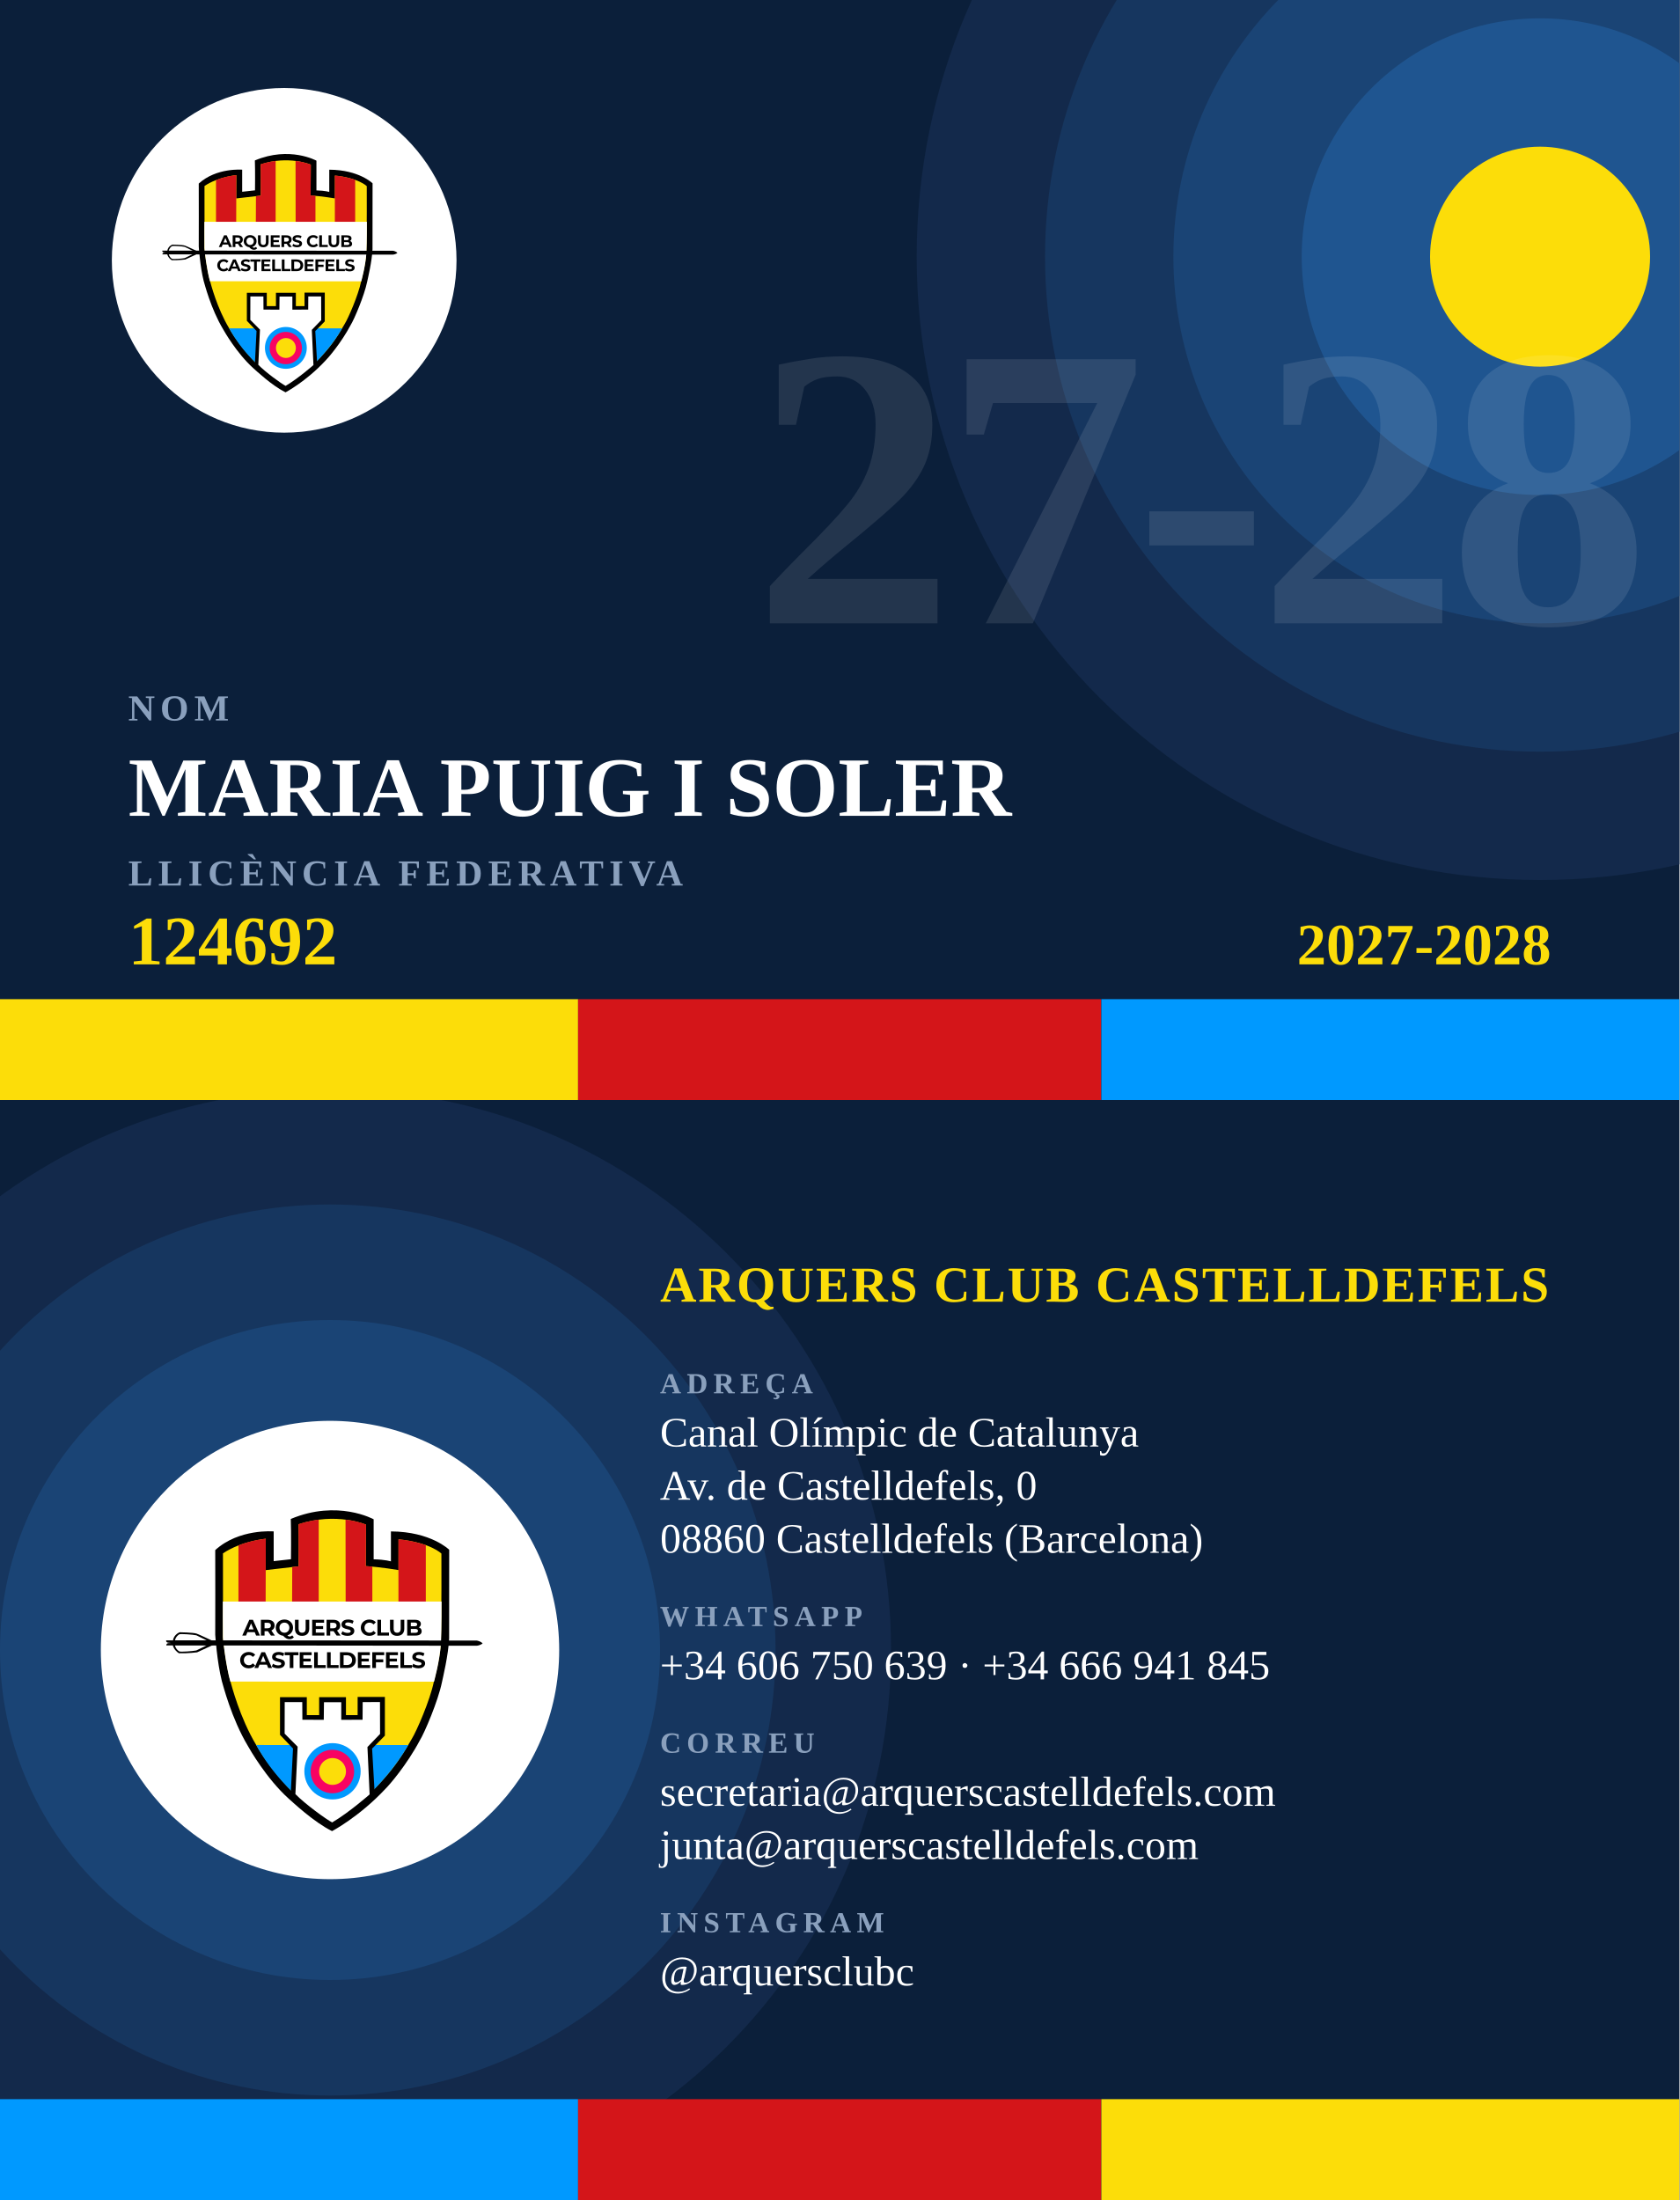
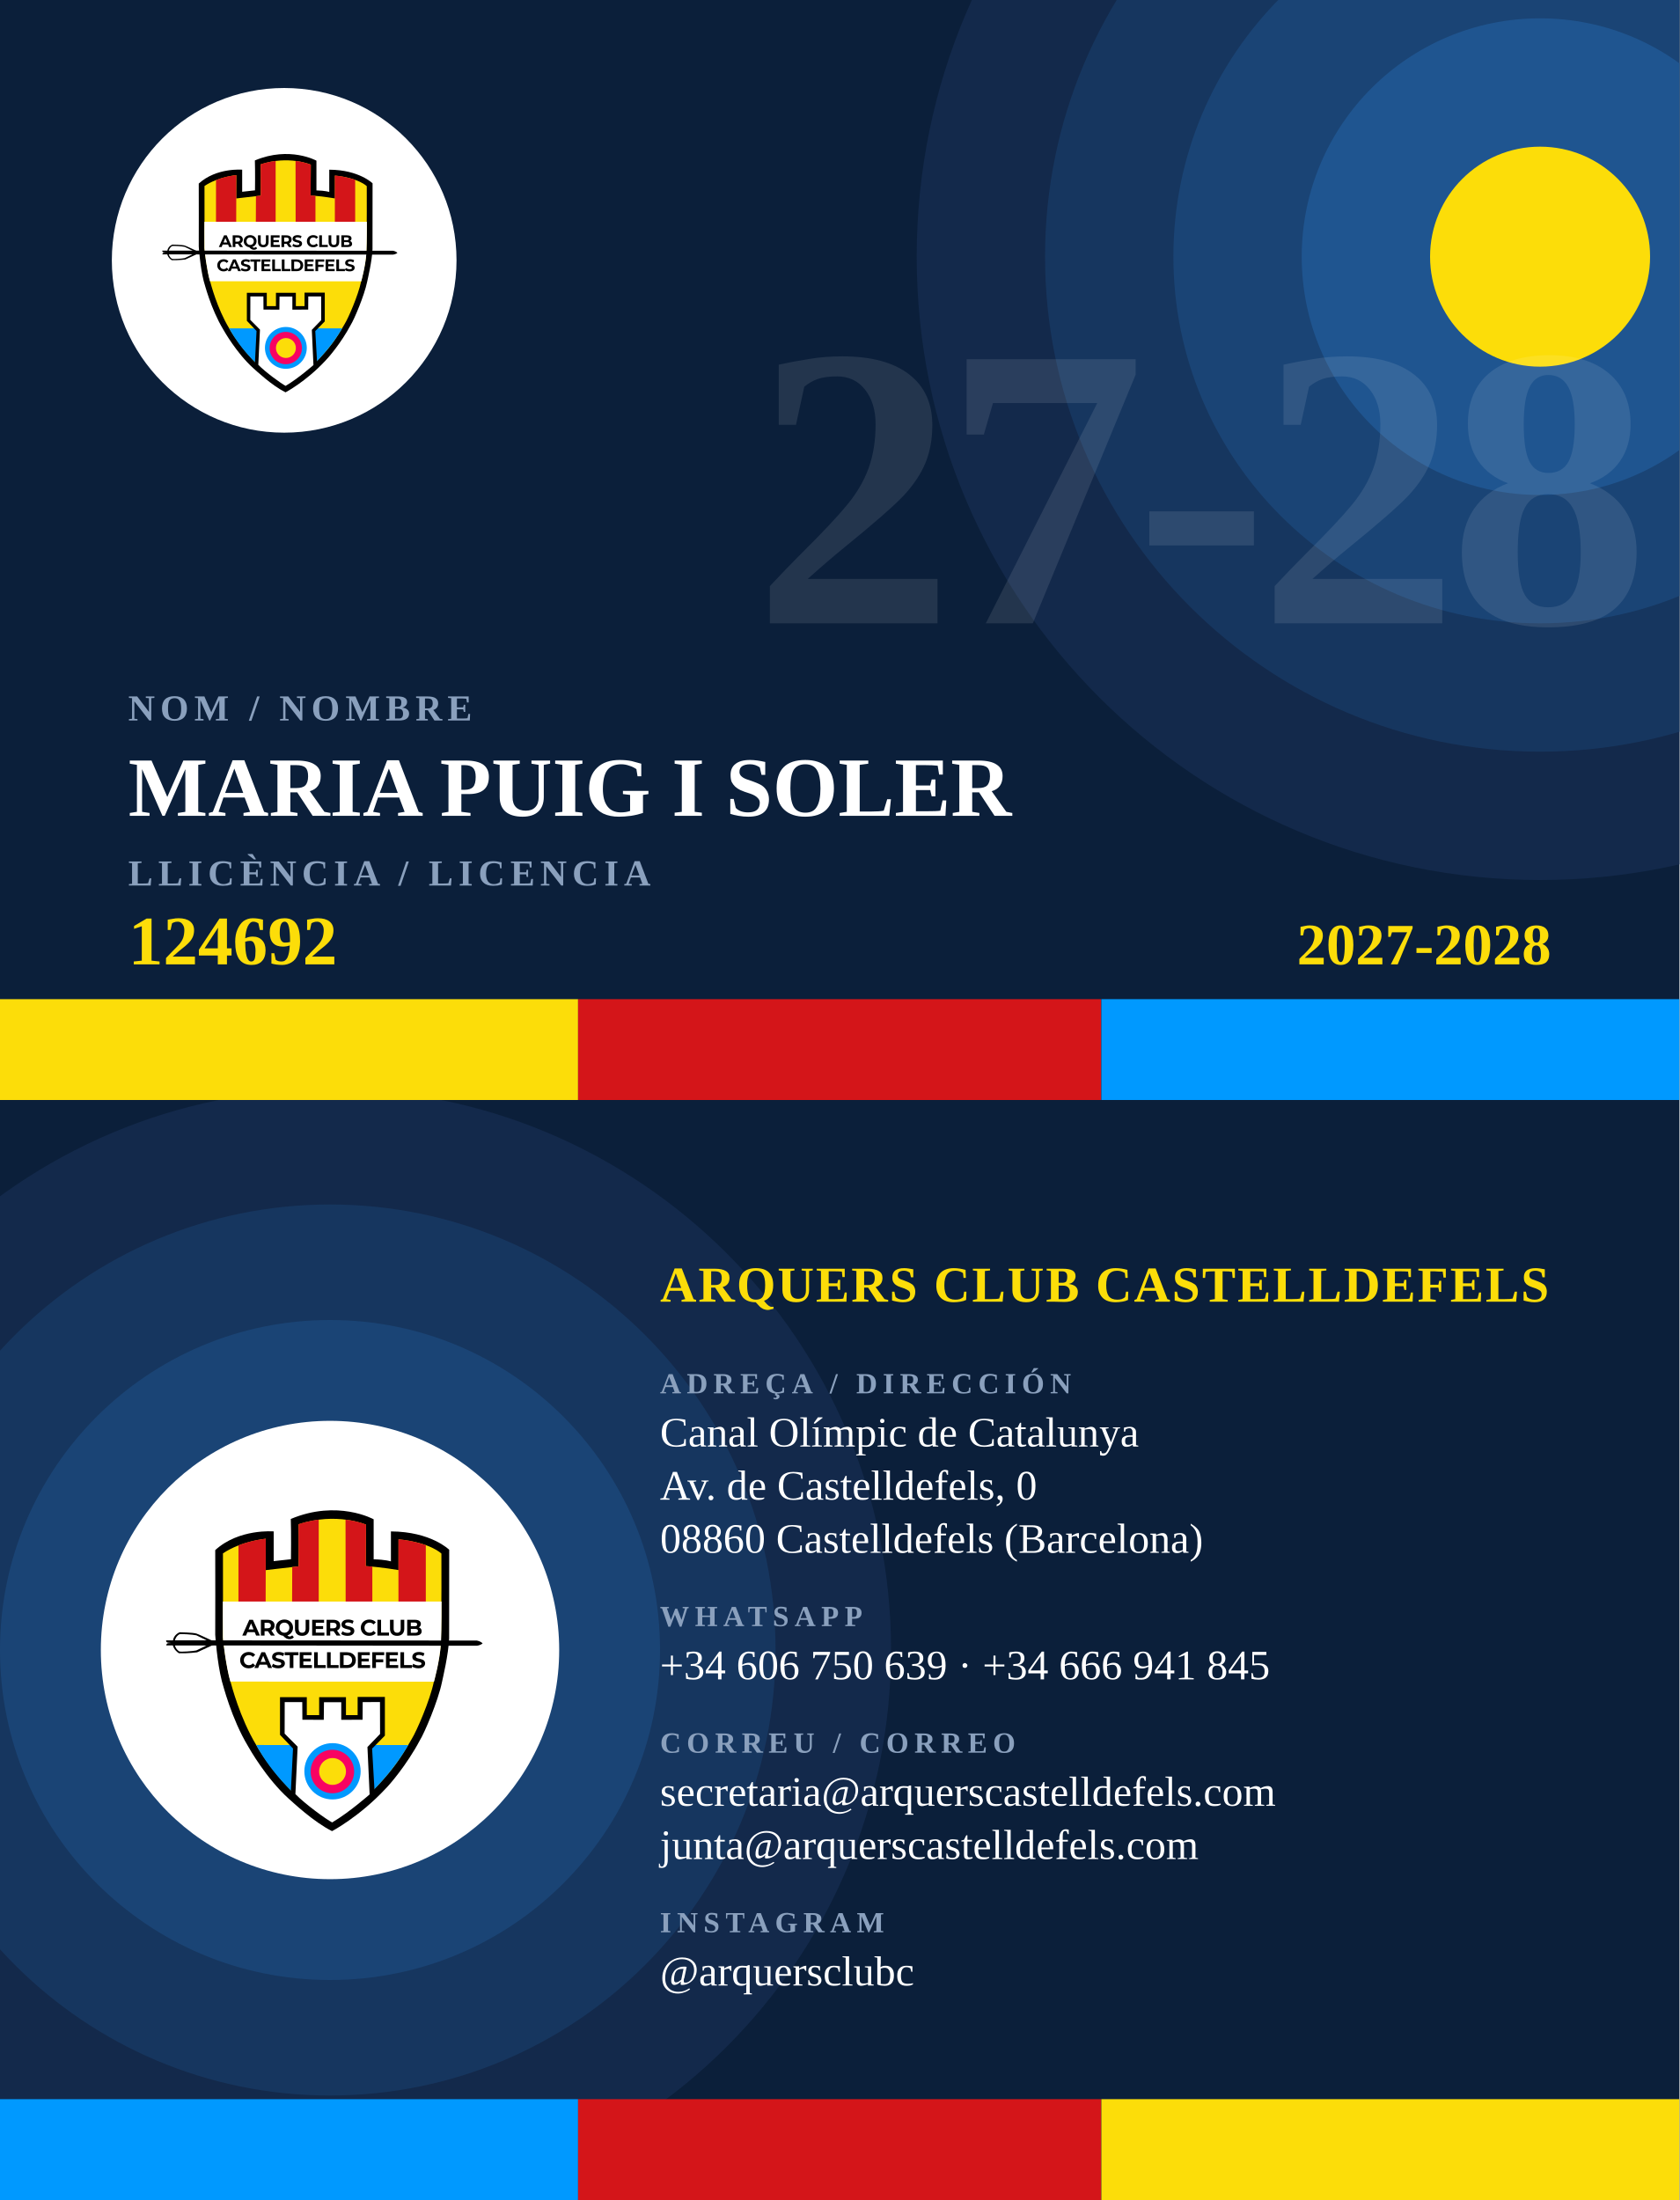
<svg xmlns="http://www.w3.org/2000/svg" width="91.6mm" height="120mm" viewBox="0 0 91.6 120" data-sides="2">
  <defs>
    <clipPath id="clip-bleed">
      <rect width="91.6" height="60" />
    </clipPath>
    <clipPath id="revers-clip-bleed">
      <rect width="91.6" height="60" />
    </clipPath>
  </defs>
  <g id="cara">
    <g id="background" clip-path="url(#clip-bleed)">
      <rect width="91.6" height="60" fill="#0b1f3a" />
      <circle cx="84" cy="14" r="34.00" fill="#13294b" />
      <circle cx="84" cy="14" r="27.00" fill="#16365f" />
      <circle cx="84" cy="14" r="20.00" fill="#1a4475" />
      <circle cx="84" cy="14" r="13.00" fill="#1f5590" />
      <circle cx="84" cy="14" r="6.00" fill="#fcdd09" />
      <text id="temporada-corta" data-field="temporada_corta" data-static="true" data-max-width="75" data-min-size="15.4" x="90" y="34" font-size="22" font-weight="800" letter-spacing="-0.6" fill="#ffffff" opacity="0.1" text-anchor="end">27-28</text>
      <rect x="0.00" y="54.5" width="31.53" height="5.5" fill="#fcdd09" />
      <rect x="31.53" y="54.5" width="28.53" height="5.5" fill="#d41519" />
      <rect x="60.07" y="54.5" width="31.53" height="5.5" fill="#0099ff" />
    </g>
    <circle cx="15.5" cy="14.2" r="9.4" fill="#ffffff" />
    <g id="logo" transform="translate(8.85 8.4) scale(0.071926)">
      <g id="logo-g1" transform="translate(-12.17517,-34.64385)">
        <g id="logo-g12" style="display:inline;opacity:1">
          <path style="display:inline;opacity:1;fill:#000000;stroke-width:0.265" d="m 105.658,215.386 c 0,0 15.411,-8.115 30.075,-23.83 2.152,-2.105 12.02,-13.447 19.364,-27.292 2.689,-4.326 10.243,-22.076 12.441,-32.647 0.468,-2.292 3.695,-15.575 4.069,-24.789 0.047,-1.123 0.047,-49.953 0.047,-49.953 0,0 -10.243,-10.22 -32.834,-10.337 -0.047,10.617 0,16.885 0,16.885 0,0 -3.087,-1.029 -9.729,-1.169 0.047,-2.947 0,-22.544 0,-22.544 0,0 -20.299,-11.272 -46.679,-0.187 0.281,7.671 0.094,22.684 0.094,22.684 0,0 -6.338,0.655 -9.729,1.076 -0.047,-3.04 0,-16.744 0,-16.744 0,0 -19.504,-1.707 -32.928,10.524 0.094,3.181 0,47.661 0,47.661 0,0 0.987,15.43 3.736,26.199 0.608,1.918 5.328,20.936 14.725,36.593 0.795,1.403 10.21,18.124 22.979,29.629 2.152,1.847 13.798,12.956 24.368,18.241 z" id="logo-path17" />
          <path style="display:inline;opacity:1;fill:#fcdd09;fill-opacity:1;stroke-width:0.265" d="m 105.629,210.531 c 0,0 13.242,-7.353 26.128,-21.244 7.296,-7.904 11.693,-13.4 18.826,-25.888 2.689,-4.326 10.22,-21.585 12.418,-32.156 0.468,-2.292 3.578,-13.283 3.952,-22.497 0.468,-15.014 0.304,-49.719 0.304,-49.719 0,0 -6.034,-6.174 -24.134,-8.021 -0.047,10.617 -0.023,17.306 -0.023,17.306 0,0 -9.986,-1.707 -18.452,-2.222 0.047,-2.947 0.164,-23.363 0.164,-23.363 0,0 -16.628,-7.273 -38.049,-0.21 0.281,7.671 0.05,23.691 0.05,23.691 0,0 -15.142,1.715 -18.533,2.136 -0.047,-3.04 0.048,-17.669 0.048,-17.669 0,0 -13.814,1.251 -24.129,8.24 0.094,3.181 -0.031,47.108 -0.031,47.108 0,0 1.533,15.417 4.329,25.367 0.608,1.918 5.094,19.931 14.491,35.587 3.392,5.997 11.161,17.117 20.732,26.708 5.805,5.264 11.747,10.326 21.909,16.846 z" id="logo-path18" />
          <path style="display:inline;opacity:1;fill:#0099ff;fill-opacity:1;stroke-width:0.265" d="m 62.93,166.868 85.634,0.018 c 0,0 -14.324,26.862 -42.844,43.605 C 77.947,193.868 65.56,171.761 62.93,166.868 Z" id="logo-path1" />
          <g id="logo-g11" style="display:inline">
            <path style="opacity:1;fill:#d41519;fill-opacity:1;stroke-width:0.265;stroke-dasharray:none" d="m 52.923,86.351 h 15.324 l 0.088,-35.697 c 0,0 -7.691,0.633 -15.4,3.771 -0.032,0.869 -0.012,31.926 -0.012,31.926 z" id="logo-path8" />
            <path style="opacity:1;fill:#d41519;fill-opacity:1;stroke-width:0.265;stroke-dasharray:none" d="M 83.144,86.185 H 98.152 V 39.89 c 0,0 -5.76,0.653 -11.371,2.578 l 0.047,23.733 -3.601,0.406 z" id="logo-path9" />
            <path style="opacity:1;fill:#d41519;fill-opacity:1;stroke-width:0.265;stroke-dasharray:none" d="m 113.316,86.283 h 15.036 l -0.006,-19.931 -3.668,-0.279 0.134,-23.361 c 0,0 -4.989,-2.133 -11.563,-2.788 -0.045,1.318 0.067,46.359 0.067,46.359 z" id="logo-path10" />
            <path style="opacity:1;fill:#d41519;fill-opacity:1;stroke-width:0.265;stroke-dasharray:none" d="m 143.187,86.216 h 15.282 V 54.263 c 0,0 -7.4,-2.691 -15.421,-3.272 0,1.497 0.013,35.352 0.013,35.352 z" id="logo-path11" />
          </g>
          <path style="display:inline;opacity:1;fill:#ffffff;fill-opacity:1;stroke-width:0.265;stroke-dasharray:none" d="m 48.348,131.13 114.737,0.066 c 0,0 3.202,-11.037 3.933,-21.725 0.407,-8.152 0.331,-23.416 0.331,-23.416 H 44.119 c 0,0 -0.083,15.313 0.033,20.009 -0.033,1.737 1.914,17.231 4.196,25.065 z" id="logo-path12" />
          <g id="logo-g6" style="display:inline">
            <path style="display:inline;fill:#000000;fill-opacity:1;stroke-width:0.265" d="m 82.522,196.608 22.755,15.779 12.889,-7.185 11.579,-9.805 -1.529,-26.486 7.204,-7.33 v -21.801 h -15.356 v 10.237 h -6.572 V 139.906 H 98.389 v 10.111 H 91.438 V 139.906 H 76.335 v 21.232 l 7.33,7.709 -1.231,24.347 z" id="logo-path5" />
            <path style="display:inline;opacity:1;fill:#ffffff;stroke-width:0.265;stroke-dasharray:none" d="m 85.011,194.518 1.256,-26.704 -7.323,-7.363 0.045,-17.764 h 9.888 l 0.067,9.947 12.05,0.045 0.112,-9.929 h 9.731 v 9.929 l 12.01,-0.045 0.067,-9.947 9.743,-0.022 0.045,17.969 -7.107,7.371 1.23,26.689 c 0,0 -11.446,10.104 -21.106,15.798 -3.286,-1.706 -15.219,-10.319 -20.708,-15.973 z" id="logo-path6" />
            <g id="logo-g4" style="display:inline">
              <circle style="display:inline;fill:#0099ff;fill-opacity:1;stroke-width:0.307" id="logo-path2" cx="105.909" cy="181.676" r="15.861" />
              <circle style="display:inline;fill:#f80362;fill-opacity:1;stroke-width:0.272" id="logo-path3" cx="105.846" cy="181.802" r="12.259" />
              <circle style="display:inline;fill:#fcdd09;fill-opacity:1;stroke-width:0.241" id="logo-path4" cx="105.941" cy="181.77" r="7.551" />
            </g>
          </g>
          <g id="logo-g15" style="display:inline">
            <path style="display:inline;fill:#000000;fill-opacity:1;stroke-width:0.265;stroke-dasharray:none" d="m 39.325,108.674 c 0,0 -8.217,-3.974 -10.036,-4.584 -1.819,-0.61 -9.454,-0.74 -9.454,-0.74 0,0 -3.272,1.148 -3.807,4.64 0,1.076 -0.019,2.86 -0.019,2.86 0,0 0.449,2.364 3.349,4.328 5.308,0.15 10.284,-0.527 10.284,-0.527 l 9.695,-4.47 z" id="logo-path13" />
            <path style="fill:#ffffff;fill-opacity:1;stroke-width:0.265;stroke-dasharray:none" d="M 35.366,108.073 H 17.108 c 0,0 0.321,-2.236 2.52,-3.575 0.959,-0.339 7.539,0.136 9.575,0.562 0.364,0.141 6.162,3.013 6.162,3.013 z" id="logo-path14" />
            <path style="fill:#ffffff;fill-opacity:1;stroke-width:0.265;stroke-dasharray:none" d="M 35.366,110.582 H 17.108 c 0,0 0.321,2.236 2.52,3.575 0.959,0.339 7.539,-0.136 9.575,-0.562 0.364,-0.141 6.162,-3.013 6.162,-3.013 z" id="logo-path15" />
          </g>
          <path style="display:inline;fill:#000000;fill-opacity:1;stroke-width:0.265;stroke-dasharray:none" d="m 12.189,107.909 c 0,0 -0.237,1.206 1.222,1.315 0.196,0.017 1.62,0.181 1.62,0.181 l -1.618,0.08 c 0,0 -1.114,0.073 -1.119,1.276 0.785,0.008 174.89,0.182 174.89,0.182 0,0 2.203,-0.207 3.305,-1.385 -1.18,-0.996 -2.255,-1.327 -3.313,-1.534 -0.405,-0.008 -174.987,-0.116 -174.987,-0.116 z" id="logo-path16" />
          <path style="font-weight:bold;font-size:48px;line-height:1.44;font-family:Montserrat;-inkscape-font-specification:'Montserrat Bold';text-align:center;letter-spacing:-1.5px;word-spacing:0px;text-anchor:middle;white-space:pre;stroke-width:1.002" d="m 203.341,331.676 14.976,-33.6 h 7.68 l 15.024,33.6 h -8.16 l -12.288,-29.664 h 3.072 l -12.336,29.664 z m 7.488,-7.2 2.064,-5.904 h 17.28 l 2.112,5.904 z m 32.196,7.2 v -33.6 h 14.352 q 7.008,0 10.896,3.264 3.888,3.216 3.888,8.928 0,3.744 -1.776,6.48 -1.776,2.688 -5.04,4.128 -3.264,1.44 -7.776,1.44 h -10.224 l 3.456,-3.408 v 12.768 z m 21.36,0 -8.4,-12.192 h 8.304 l 8.496,12.192 z m -13.584,-11.904 -3.456,-3.648 h 9.792 q 3.6,0 5.376,-1.536 1.776,-1.584 1.776,-4.32 0,-2.784 -1.776,-4.32 -1.776,-1.536 -5.376,-1.536 h -9.792 l 3.456,-3.696 z m 42.276,12.48 q -3.936,0 -7.344,-1.296 -3.36,-1.296 -5.856,-3.648 -2.448,-2.352 -3.84,-5.52 -1.344,-3.168 -1.344,-6.912 0,-3.744 1.344,-6.912 1.392,-3.168 3.888,-5.52 2.496,-2.352 5.856,-3.648 3.36,-1.296 7.296,-1.296 3.984,0 7.296,1.296 3.36,1.296 5.808,3.648 2.496,2.304 3.888,5.472 1.392,3.168 1.392,6.96 0,3.744 -1.392,6.96 -1.392,3.168 -3.888,5.52 -2.448,2.304 -5.808,3.6 -3.312,1.296 -7.296,1.296 z m 10.992,7.152 q -1.968,0 -3.744,-0.432 -1.728,-0.432 -3.456,-1.392 -1.68,-0.96 -3.552,-2.592 -1.824,-1.632 -3.984,-4.032 l 8.16,-2.064 q 1.296,1.776 2.4,2.832 1.104,1.056 2.112,1.488 1.056,0.432 2.208,0.432 3.072,0 5.472,-2.496 l 3.456,4.128 q -3.408,4.128 -9.072,4.128 z m -10.992,-13.776 q 2.256,0 4.128,-0.768 1.92,-0.768 3.36,-2.208 1.44,-1.44 2.208,-3.408 0.816,-2.016 0.816,-4.368 0,-2.4 -0.816,-4.368 -0.768,-1.968 -2.208,-3.408 -1.44,-1.44 -3.36,-2.208 -1.872,-0.768 -4.128,-0.768 -2.256,0 -4.176,0.768 -1.92,0.768 -3.36,2.208 -1.392,1.44 -2.208,3.408 -0.768,1.968 -0.768,4.368 0,2.352 0.768,4.368 0.816,1.968 2.208,3.408 1.44,1.44 3.36,2.208 1.92,0.768 4.176,0.768 z m 37.668,6.624 q -7.152,0 -11.184,-3.984 -4.032,-3.984 -4.032,-11.376 v -18.816 h 7.776 v 18.528 q 0,4.8 1.968,6.912 1.968,2.112 5.52,2.112 3.552,0 5.52,-2.112 1.968,-2.112 1.968,-6.912 v -18.528 h 7.68 v 18.816 q 0,7.392 -4.032,11.376 -4.032,3.984 -11.184,3.984 z m 21.396,-0.576 v -33.6 h 25.392 v 6.24 h -17.664 v 21.12 h 18.288 v 6.24 z m 7.152,-14.016 v -6.048 h 16.176 v 6.048 z m 23.556,14.016 v -33.6 h 14.352 q 7.008,0 10.896,3.264 3.888,3.216 3.888,8.928 0,3.744 -1.776,6.48 -1.776,2.688 -5.04,4.128 -3.264,1.44 -7.776,1.44 h -10.224 l 3.456,-3.408 v 12.768 z m 21.36,0 -8.4,-12.192 h 8.304 l 8.496,12.192 z m -13.584,-11.904 -3.456,-3.648 h 9.792 q 3.6,0 5.376,-1.536 1.776,-1.584 1.776,-4.32 0,-2.784 -1.776,-4.32 -1.776,-1.536 -5.376,-1.536 h -9.792 l 3.456,-3.696 z m 37.044,12.48 q -4.032,0 -7.728,-1.056 -3.696,-1.104 -5.952,-2.832 l 2.64,-5.856 q 2.16,1.536 5.088,2.544 2.976,0.96 6,0.96 2.304,0 3.696,-0.432 1.44,-0.48 2.112,-1.296 0.672,-0.816 0.672,-1.872 0,-1.344 -1.056,-2.112 -1.056,-0.816 -2.784,-1.296 -1.728,-0.528 -3.84,-0.96 -2.064,-0.48 -4.176,-1.152 -2.064,-0.672 -3.792,-1.728 -1.728,-1.056 -2.832,-2.784 -1.056,-1.728 -1.056,-4.416 0,-2.88 1.536,-5.232 1.584,-2.4 4.704,-3.792 3.168,-1.44 7.92,-1.44 3.168,0 6.24,0.768 3.072,0.72 5.424,2.208 l -2.4,5.904 q -2.352,-1.344 -4.704,-1.968 -2.352,-0.672 -4.608,-0.672 -2.256,0 -3.696,0.528 -1.44,0.528 -2.064,1.392 -0.624,0.816 -0.624,1.92 0,1.296 1.056,2.112 1.056,0.768 2.784,1.248 1.728,0.48 3.792,0.96 2.112,0.48 4.176,1.104 2.112,0.624 3.84,1.68 1.728,1.056 2.784,2.784 1.104,1.728 1.104,4.368 0,2.832 -1.584,5.184 -1.584,2.352 -4.752,3.792 -3.12,1.44 -7.92,1.44 z m 46.248,0 q -3.888,0 -7.248,-1.248 -3.312,-1.296 -5.76,-3.648 -2.448,-2.352 -3.84,-5.52 -1.344,-3.168 -1.344,-6.96 0,-3.792 1.344,-6.96 1.392,-3.168 3.84,-5.52 2.496,-2.352 5.808,-3.6 3.312,-1.296 7.248,-1.296 4.368,0 7.872,1.536 3.552,1.488 5.952,4.416 l -4.992,4.608 q -1.728,-1.968 -3.84,-2.928 -2.112,-1.008 -4.608,-1.008 -2.352,0 -4.32,0.768 -1.968,0.768 -3.408,2.208 -1.44,1.44 -2.256,3.408 -0.768,1.968 -0.768,4.368 0,2.4 0.768,4.368 0.816,1.968 2.256,3.408 1.44,1.44 3.408,2.208 1.968,0.768 4.32,0.768 2.496,0 4.608,-0.96 2.112,-1.008 3.84,-3.024 l 4.992,4.608 q -2.4,2.928 -5.952,4.464 -3.504,1.536 -7.92,1.536 z m 17.172,-0.576 v -33.6 h 7.776 v 27.264 h 16.848 v 6.336 z m 42.006,0.576 q -7.152,0 -11.184,-3.984 -4.032,-3.984 -4.032,-11.376 v -18.816 h 7.776 v 18.528 q 0,4.8 1.968,6.912 1.968,2.112 5.52,2.112 3.552,0 5.52,-2.112 1.968,-2.112 1.968,-6.912 v -18.528 h 7.68 v 18.816 q 0,7.392 -4.032,11.376 -4.032,3.984 -11.184,3.984 z m 21.396,-0.576 v -33.6 h 16.416 q 6.336,0 9.504,2.4 3.216,2.4 3.216,6.336 0,2.64 -1.296,4.608 -1.296,1.92 -3.552,2.976 -2.256,1.056 -5.184,1.056 l 0.912,-1.968 q 3.168,0 5.616,1.056 2.448,1.008 3.792,3.024 1.392,2.016 1.392,4.944 0,4.32 -3.408,6.768 -3.408,2.4 -10.032,2.4 z m 7.728,-5.856 h 9.072 q 3.024,0 4.56,-0.96 1.584,-1.008 1.584,-3.168 0,-2.112 -1.584,-3.12 -1.536,-1.056 -4.56,-1.056 h -9.648 v -5.664 h 8.304 q 2.832,0 4.32,-0.96 1.536,-1.008 1.536,-3.024 0,-1.968 -1.536,-2.928 -1.488,-1.008 -4.32,-1.008 h -7.728 z m -345.178,75.552 q -3.888,0 -7.248,-1.248 -3.312,-1.296 -5.76,-3.648 -2.448,-2.352 -3.84,-5.52 -1.344,-3.168 -1.344,-6.96 0,-3.792 1.344,-6.96 1.392,-3.168 3.84,-5.52 2.496,-2.352 5.808,-3.6 3.312,-1.296 7.248,-1.296 4.368,0 7.872,1.536 3.552,1.488 5.952,4.416 l -4.992,4.608 q -1.728,-1.968 -3.84,-2.928 -2.112,-1.008 -4.608,-1.008 -2.352,0 -4.32,0.768 -1.968,0.768 -3.408,2.208 -1.44,1.44 -2.256,3.408 -0.768,1.968 -0.768,4.368 0,2.4 0.768,4.368 0.816,1.968 2.256,3.408 1.44,1.44 3.408,2.208 1.968,0.768 4.32,0.768 2.496,0 4.608,-0.96 2.112,-1.008 3.84,-3.024 l 4.992,4.608 q -2.4,2.928 -5.952,4.464 -3.504,1.536 -7.92,1.536 z m 12.102,-0.576 14.976,-33.6 h 7.68 l 15.024,33.6 h -8.16 l -12.288,-29.664 h 3.072 l -12.336,29.664 z m 7.488,-7.2 2.064,-5.904 h 17.28 l 2.112,5.904 z m 43.236,7.776 q -4.032,0 -7.728,-1.056 -3.696,-1.104 -5.952,-2.832 l 2.64,-5.856 q 2.16,1.536 5.088,2.544 2.976,0.96 6,0.96 2.304,0 3.696,-0.432 1.44,-0.48 2.112,-1.296 0.672,-0.816 0.672,-1.872 0,-1.344 -1.056,-2.112 -1.056,-0.816 -2.784,-1.296 -1.728,-0.528 -3.84,-0.96 -2.064,-0.48 -4.176,-1.152 -2.064,-0.672 -3.792,-1.728 -1.728,-1.056 -2.832,-2.784 -1.056,-1.728 -1.056,-4.416 0,-2.88 1.536,-5.232 1.584,-2.4 4.704,-3.792 3.168,-1.44 7.92,-1.44 3.168,0 6.24,0.768 3.072,0.72 5.424,2.208 l -2.4,5.904 q -2.352,-1.344 -4.704,-1.968 -2.352,-0.672 -4.608,-0.672 -2.256,0 -3.696,0.528 -1.44,0.528 -2.064,1.392 -0.624,0.816 -0.624,1.92 0,1.296 1.056,2.112 1.056,0.768 2.784,1.248 1.728,0.48 3.792,0.96 2.112,0.48 4.176,1.104 2.112,0.624 3.84,1.68 1.728,1.056 2.784,2.784 1.104,1.728 1.104,4.368 0,2.832 -1.584,5.184 -1.584,2.352 -4.752,3.792 -3.12,1.44 -7.92,1.44 z m 24.564,-0.576 v -27.264 h -10.752 v -6.336 h 29.28 v 6.336 h -10.752 v 27.264 z m 21.204,0 v -33.6 h 25.392 v 6.24 h -17.664 v 21.12 h 18.288 v 6.24 z m 7.152,-14.016 v -6.048 h 16.176 v 6.048 z m 23.556,14.016 v -33.6 h 7.776 v 27.264 h 16.848 v 6.336 z m 27.492,0 v -33.6 h 7.776 v 27.264 h 16.848 v 6.336 z m 27.492,0 v -33.6 h 15.264 q 5.472,0 9.648,2.112 4.176,2.064 6.528,5.808 2.352,3.744 2.352,8.88 0,5.088 -2.352,8.88 -2.352,3.744 -6.528,5.856 -4.176,2.064 -9.648,2.064 z m 7.776,-6.384 h 7.104 q 3.36,0 5.808,-1.248 2.496,-1.296 3.84,-3.648 1.392,-2.352 1.392,-5.52 0,-3.216 -1.392,-5.52 -1.344,-2.352 -3.84,-3.6 -2.448,-1.296 -5.808,-1.296 h -7.104 z m 30.372,6.384 v -33.6 h 25.392 v 6.24 h -17.664 v 21.12 h 18.288 v 6.24 z m 7.152,-14.016 v -6.048 h 16.176 v 6.048 z m 23.556,14.016 v -33.6 h 25.392 v 6.24 h -17.616 v 27.36 z m 7.2,-12.24 v -6.24 h 16.128 v 6.24 z m 21.972,12.24 v -33.6 h 25.392 v 6.24 h -17.664 v 21.12 h 18.288 v 6.24 z m 7.152,-14.016 v -6.048 h 16.176 v 6.048 z m 23.556,14.016 v -33.6 h 7.776 v 27.264 h 16.848 v 6.336 z m 38.358,0.576 q -4.032,0 -7.728,-1.056 -3.696,-1.104 -5.952,-2.832 l 2.64,-5.856 q 2.16,1.536 5.088,2.544 2.976,0.96 6,0.96 2.304,0 3.696,-0.432 1.44,-0.48 2.112,-1.296 0.672,-0.816 0.672,-1.872 0,-1.344 -1.056,-2.112 -1.056,-0.816 -2.784,-1.296 -1.728,-0.528 -3.84,-0.96 -2.064,-0.48 -4.176,-1.152 -2.064,-0.672 -3.792,-1.728 -1.728,-1.056 -2.832,-2.784 -1.056,-1.728 -1.056,-4.416 0,-2.88 1.536,-5.232 1.584,-2.4 4.704,-3.792 3.168,-1.44 7.92,-1.44 3.168,0 6.24,0.768 3.072,0.72 5.424,2.208 l -2.4,5.904 q -2.352,-1.344 -4.704,-1.968 -2.352,-0.672 -4.608,-0.672 -2.256,0 -3.696,0.528 -1.44,0.528 -2.064,1.392 -0.624,0.816 -0.624,1.92 0,1.296 1.056,2.112 1.056,0.768 2.784,1.248 1.728,0.48 3.792,0.96 2.112,0.48 4.176,1.104 2.112,0.624 3.84,1.68 1.728,1.056 2.784,2.784 1.104,1.728 1.104,4.368 0,2.832 -1.584,5.184 -1.584,2.352 -4.752,3.792 -3.12,1.44 -7.92,1.44 z" id="logo-text16" transform="matrix(0.2645833,0,0,0.2645833,1.274768,17.46004)" aria-label="ARQUERS CLUB&#10;CASTELLDEFELS" />
        </g>
      </g>
    </g>
    <g id="fields">
-       <text x="7" y="39.3" font-size="2" font-weight="700" letter-spacing="0.3" fill="#8aa0bd">NOM</text>
+       <text x="7" y="39.3" font-size="2" font-weight="700" letter-spacing="0.3" fill="#8aa0bd">NOM / NOMBRE</text>
      <text id="nombre" data-field="nombre" data-max-width="76" data-min-size="2.8" x="7" y="44.5" font-size="4.6" font-weight="800" fill="#ffffff">MARIA PUIG I SOLER</text>
-       <text x="7" y="48.3" font-size="2" font-weight="700" letter-spacing="0.3" fill="#8aa0bd">LLICÈNCIA FEDERATIVA</text>
+       <text x="7" y="48.3" font-size="2" font-weight="700" letter-spacing="0.3" fill="#8aa0bd">LLICÈNCIA / LICENCIA</text>
      <text id="num_federado" data-field="num_federado" data-max-width="30" data-min-size="3" x="7" y="52.6" font-size="3.8" font-weight="700" fill="#fcdd09">124692</text>
      <text id="temporada" data-field="temporada" data-static="true" data-max-width="26" data-min-size="2.4" x="84.6" y="52.6" font-size="3.2" font-weight="700" fill="#fcdd09" text-anchor="end">2027-2028</text>
    </g>
  </g>
  <g id="revers" transform="translate(0 60)">
    <g id="revers-background" clip-path="url(#revers-clip-bleed)">
      <rect width="91.6" height="60" fill="#0b1f3a" />
      <circle cx="18" cy="30" r="30.60" fill="#13294b" />
      <circle cx="18" cy="30" r="24.30" fill="#16365f" />
      <circle cx="18" cy="30" r="18.00" fill="#1a4475" />
      <circle cx="18" cy="30" r="11.70" fill="#1f5590" />
      <circle cx="18" cy="30" r="5.40" fill="#fcdd09" />
      <rect x="0.00" y="54.5" width="31.53" height="5.5" fill="#0099ff" />
      <rect x="31.53" y="54.5" width="28.53" height="5.5" fill="#d41519" />
      <rect x="60.07" y="54.5" width="31.53" height="5.5" fill="#fcdd09" />
    </g>
    <circle cx="18" cy="30" r="12.5" fill="#ffffff" />
    <g id="revers-logo" transform="translate(9.06 22.38) scale(0.096823)">
      <g id="revers-logo-g1" transform="translate(-12.17517,-34.64385)">
        <g id="revers-logo-g12" style="display:inline;opacity:1">
          <path style="display:inline;opacity:1;fill:#000000;stroke-width:0.265" d="m 105.658,215.386 c 0,0 15.411,-8.115 30.075,-23.83 2.152,-2.105 12.02,-13.447 19.364,-27.292 2.689,-4.326 10.243,-22.076 12.441,-32.647 0.468,-2.292 3.695,-15.575 4.069,-24.789 0.047,-1.123 0.047,-49.953 0.047,-49.953 0,0 -10.243,-10.22 -32.834,-10.337 -0.047,10.617 0,16.885 0,16.885 0,0 -3.087,-1.029 -9.729,-1.169 0.047,-2.947 0,-22.544 0,-22.544 0,0 -20.299,-11.272 -46.679,-0.187 0.281,7.671 0.094,22.684 0.094,22.684 0,0 -6.338,0.655 -9.729,1.076 -0.047,-3.04 0,-16.744 0,-16.744 0,0 -19.504,-1.707 -32.928,10.524 0.094,3.181 0,47.661 0,47.661 0,0 0.987,15.43 3.736,26.199 0.608,1.918 5.328,20.936 14.725,36.593 0.795,1.403 10.21,18.124 22.979,29.629 2.152,1.847 13.798,12.956 24.368,18.241 z" id="revers-logo-path17" />
          <path style="display:inline;opacity:1;fill:#fcdd09;fill-opacity:1;stroke-width:0.265" d="m 105.629,210.531 c 0,0 13.242,-7.353 26.128,-21.244 7.296,-7.904 11.693,-13.4 18.826,-25.888 2.689,-4.326 10.22,-21.585 12.418,-32.156 0.468,-2.292 3.578,-13.283 3.952,-22.497 0.468,-15.014 0.304,-49.719 0.304,-49.719 0,0 -6.034,-6.174 -24.134,-8.021 -0.047,10.617 -0.023,17.306 -0.023,17.306 0,0 -9.986,-1.707 -18.452,-2.222 0.047,-2.947 0.164,-23.363 0.164,-23.363 0,0 -16.628,-7.273 -38.049,-0.21 0.281,7.671 0.05,23.691 0.05,23.691 0,0 -15.142,1.715 -18.533,2.136 -0.047,-3.04 0.048,-17.669 0.048,-17.669 0,0 -13.814,1.251 -24.129,8.24 0.094,3.181 -0.031,47.108 -0.031,47.108 0,0 1.533,15.417 4.329,25.367 0.608,1.918 5.094,19.931 14.491,35.587 3.392,5.997 11.161,17.117 20.732,26.708 5.805,5.264 11.747,10.326 21.909,16.846 z" id="revers-logo-path18" />
          <path style="display:inline;opacity:1;fill:#0099ff;fill-opacity:1;stroke-width:0.265" d="m 62.93,166.868 85.634,0.018 c 0,0 -14.324,26.862 -42.844,43.605 C 77.947,193.868 65.56,171.761 62.93,166.868 Z" id="revers-logo-path1" />
          <g id="revers-logo-g11" style="display:inline">
            <path style="opacity:1;fill:#d41519;fill-opacity:1;stroke-width:0.265;stroke-dasharray:none" d="m 52.923,86.351 h 15.324 l 0.088,-35.697 c 0,0 -7.691,0.633 -15.4,3.771 -0.032,0.869 -0.012,31.926 -0.012,31.926 z" id="revers-logo-path8" />
            <path style="opacity:1;fill:#d41519;fill-opacity:1;stroke-width:0.265;stroke-dasharray:none" d="M 83.144,86.185 H 98.152 V 39.89 c 0,0 -5.76,0.653 -11.371,2.578 l 0.047,23.733 -3.601,0.406 z" id="revers-logo-path9" />
            <path style="opacity:1;fill:#d41519;fill-opacity:1;stroke-width:0.265;stroke-dasharray:none" d="m 113.316,86.283 h 15.036 l -0.006,-19.931 -3.668,-0.279 0.134,-23.361 c 0,0 -4.989,-2.133 -11.563,-2.788 -0.045,1.318 0.067,46.359 0.067,46.359 z" id="revers-logo-path10" />
            <path style="opacity:1;fill:#d41519;fill-opacity:1;stroke-width:0.265;stroke-dasharray:none" d="m 143.187,86.216 h 15.282 V 54.263 c 0,0 -7.4,-2.691 -15.421,-3.272 0,1.497 0.013,35.352 0.013,35.352 z" id="revers-logo-path11" />
          </g>
          <path style="display:inline;opacity:1;fill:#ffffff;fill-opacity:1;stroke-width:0.265;stroke-dasharray:none" d="m 48.348,131.13 114.737,0.066 c 0,0 3.202,-11.037 3.933,-21.725 0.407,-8.152 0.331,-23.416 0.331,-23.416 H 44.119 c 0,0 -0.083,15.313 0.033,20.009 -0.033,1.737 1.914,17.231 4.196,25.065 z" id="revers-logo-path12" />
          <g id="revers-logo-g6" style="display:inline">
            <path style="display:inline;fill:#000000;fill-opacity:1;stroke-width:0.265" d="m 82.522,196.608 22.755,15.779 12.889,-7.185 11.579,-9.805 -1.529,-26.486 7.204,-7.33 v -21.801 h -15.356 v 10.237 h -6.572 V 139.906 H 98.389 v 10.111 H 91.438 V 139.906 H 76.335 v 21.232 l 7.33,7.709 -1.231,24.347 z" id="revers-logo-path5" />
            <path style="display:inline;opacity:1;fill:#ffffff;stroke-width:0.265;stroke-dasharray:none" d="m 85.011,194.518 1.256,-26.704 -7.323,-7.363 0.045,-17.764 h 9.888 l 0.067,9.947 12.05,0.045 0.112,-9.929 h 9.731 v 9.929 l 12.01,-0.045 0.067,-9.947 9.743,-0.022 0.045,17.969 -7.107,7.371 1.23,26.689 c 0,0 -11.446,10.104 -21.106,15.798 -3.286,-1.706 -15.219,-10.319 -20.708,-15.973 z" id="revers-logo-path6" />
            <g id="revers-logo-g4" style="display:inline">
              <circle style="display:inline;fill:#0099ff;fill-opacity:1;stroke-width:0.307" id="revers-logo-path2" cx="105.909" cy="181.676" r="15.861" />
              <circle style="display:inline;fill:#f80362;fill-opacity:1;stroke-width:0.272" id="revers-logo-path3" cx="105.846" cy="181.802" r="12.259" />
              <circle style="display:inline;fill:#fcdd09;fill-opacity:1;stroke-width:0.241" id="revers-logo-path4" cx="105.941" cy="181.77" r="7.551" />
            </g>
          </g>
          <g id="revers-logo-g15" style="display:inline">
            <path style="display:inline;fill:#000000;fill-opacity:1;stroke-width:0.265;stroke-dasharray:none" d="m 39.325,108.674 c 0,0 -8.217,-3.974 -10.036,-4.584 -1.819,-0.61 -9.454,-0.74 -9.454,-0.74 0,0 -3.272,1.148 -3.807,4.64 0,1.076 -0.019,2.86 -0.019,2.86 0,0 0.449,2.364 3.349,4.328 5.308,0.15 10.284,-0.527 10.284,-0.527 l 9.695,-4.47 z" id="revers-logo-path13" />
            <path style="fill:#ffffff;fill-opacity:1;stroke-width:0.265;stroke-dasharray:none" d="M 35.366,108.073 H 17.108 c 0,0 0.321,-2.236 2.52,-3.575 0.959,-0.339 7.539,0.136 9.575,0.562 0.364,0.141 6.162,3.013 6.162,3.013 z" id="revers-logo-path14" />
            <path style="fill:#ffffff;fill-opacity:1;stroke-width:0.265;stroke-dasharray:none" d="M 35.366,110.582 H 17.108 c 0,0 0.321,2.236 2.52,3.575 0.959,0.339 7.539,-0.136 9.575,-0.562 0.364,-0.141 6.162,-3.013 6.162,-3.013 z" id="revers-logo-path15" />
          </g>
          <path style="display:inline;fill:#000000;fill-opacity:1;stroke-width:0.265;stroke-dasharray:none" d="m 12.189,107.909 c 0,0 -0.237,1.206 1.222,1.315 0.196,0.017 1.62,0.181 1.62,0.181 l -1.618,0.08 c 0,0 -1.114,0.073 -1.119,1.276 0.785,0.008 174.89,0.182 174.89,0.182 0,0 2.203,-0.207 3.305,-1.385 -1.18,-0.996 -2.255,-1.327 -3.313,-1.534 -0.405,-0.008 -174.987,-0.116 -174.987,-0.116 z" id="revers-logo-path16" />
          <path style="font-weight:bold;font-size:48px;line-height:1.44;font-family:Montserrat;-inkscape-font-specification:'Montserrat Bold';text-align:center;letter-spacing:-1.5px;word-spacing:0px;text-anchor:middle;white-space:pre;stroke-width:1.002" d="m 203.341,331.676 14.976,-33.6 h 7.68 l 15.024,33.6 h -8.16 l -12.288,-29.664 h 3.072 l -12.336,29.664 z m 7.488,-7.2 2.064,-5.904 h 17.28 l 2.112,5.904 z m 32.196,7.2 v -33.6 h 14.352 q 7.008,0 10.896,3.264 3.888,3.216 3.888,8.928 0,3.744 -1.776,6.48 -1.776,2.688 -5.04,4.128 -3.264,1.44 -7.776,1.44 h -10.224 l 3.456,-3.408 v 12.768 z m 21.36,0 -8.4,-12.192 h 8.304 l 8.496,12.192 z m -13.584,-11.904 -3.456,-3.648 h 9.792 q 3.6,0 5.376,-1.536 1.776,-1.584 1.776,-4.32 0,-2.784 -1.776,-4.32 -1.776,-1.536 -5.376,-1.536 h -9.792 l 3.456,-3.696 z m 42.276,12.48 q -3.936,0 -7.344,-1.296 -3.36,-1.296 -5.856,-3.648 -2.448,-2.352 -3.84,-5.52 -1.344,-3.168 -1.344,-6.912 0,-3.744 1.344,-6.912 1.392,-3.168 3.888,-5.52 2.496,-2.352 5.856,-3.648 3.36,-1.296 7.296,-1.296 3.984,0 7.296,1.296 3.36,1.296 5.808,3.648 2.496,2.304 3.888,5.472 1.392,3.168 1.392,6.96 0,3.744 -1.392,6.96 -1.392,3.168 -3.888,5.52 -2.448,2.304 -5.808,3.6 -3.312,1.296 -7.296,1.296 z m 10.992,7.152 q -1.968,0 -3.744,-0.432 -1.728,-0.432 -3.456,-1.392 -1.68,-0.96 -3.552,-2.592 -1.824,-1.632 -3.984,-4.032 l 8.16,-2.064 q 1.296,1.776 2.4,2.832 1.104,1.056 2.112,1.488 1.056,0.432 2.208,0.432 3.072,0 5.472,-2.496 l 3.456,4.128 q -3.408,4.128 -9.072,4.128 z m -10.992,-13.776 q 2.256,0 4.128,-0.768 1.92,-0.768 3.36,-2.208 1.44,-1.44 2.208,-3.408 0.816,-2.016 0.816,-4.368 0,-2.4 -0.816,-4.368 -0.768,-1.968 -2.208,-3.408 -1.44,-1.44 -3.36,-2.208 -1.872,-0.768 -4.128,-0.768 -2.256,0 -4.176,0.768 -1.92,0.768 -3.36,2.208 -1.392,1.44 -2.208,3.408 -0.768,1.968 -0.768,4.368 0,2.352 0.768,4.368 0.816,1.968 2.208,3.408 1.44,1.44 3.36,2.208 1.92,0.768 4.176,0.768 z m 37.668,6.624 q -7.152,0 -11.184,-3.984 -4.032,-3.984 -4.032,-11.376 v -18.816 h 7.776 v 18.528 q 0,4.8 1.968,6.912 1.968,2.112 5.52,2.112 3.552,0 5.52,-2.112 1.968,-2.112 1.968,-6.912 v -18.528 h 7.68 v 18.816 q 0,7.392 -4.032,11.376 -4.032,3.984 -11.184,3.984 z m 21.396,-0.576 v -33.6 h 25.392 v 6.24 h -17.664 v 21.12 h 18.288 v 6.24 z m 7.152,-14.016 v -6.048 h 16.176 v 6.048 z m 23.556,14.016 v -33.6 h 14.352 q 7.008,0 10.896,3.264 3.888,3.216 3.888,8.928 0,3.744 -1.776,6.48 -1.776,2.688 -5.04,4.128 -3.264,1.44 -7.776,1.44 h -10.224 l 3.456,-3.408 v 12.768 z m 21.36,0 -8.4,-12.192 h 8.304 l 8.496,12.192 z m -13.584,-11.904 -3.456,-3.648 h 9.792 q 3.6,0 5.376,-1.536 1.776,-1.584 1.776,-4.32 0,-2.784 -1.776,-4.32 -1.776,-1.536 -5.376,-1.536 h -9.792 l 3.456,-3.696 z m 37.044,12.48 q -4.032,0 -7.728,-1.056 -3.696,-1.104 -5.952,-2.832 l 2.64,-5.856 q 2.16,1.536 5.088,2.544 2.976,0.96 6,0.96 2.304,0 3.696,-0.432 1.44,-0.48 2.112,-1.296 0.672,-0.816 0.672,-1.872 0,-1.344 -1.056,-2.112 -1.056,-0.816 -2.784,-1.296 -1.728,-0.528 -3.84,-0.96 -2.064,-0.48 -4.176,-1.152 -2.064,-0.672 -3.792,-1.728 -1.728,-1.056 -2.832,-2.784 -1.056,-1.728 -1.056,-4.416 0,-2.88 1.536,-5.232 1.584,-2.4 4.704,-3.792 3.168,-1.44 7.92,-1.44 3.168,0 6.24,0.768 3.072,0.72 5.424,2.208 l -2.4,5.904 q -2.352,-1.344 -4.704,-1.968 -2.352,-0.672 -4.608,-0.672 -2.256,0 -3.696,0.528 -1.44,0.528 -2.064,1.392 -0.624,0.816 -0.624,1.92 0,1.296 1.056,2.112 1.056,0.768 2.784,1.248 1.728,0.48 3.792,0.96 2.112,0.48 4.176,1.104 2.112,0.624 3.84,1.68 1.728,1.056 2.784,2.784 1.104,1.728 1.104,4.368 0,2.832 -1.584,5.184 -1.584,2.352 -4.752,3.792 -3.12,1.44 -7.92,1.44 z m 46.248,0 q -3.888,0 -7.248,-1.248 -3.312,-1.296 -5.76,-3.648 -2.448,-2.352 -3.84,-5.52 -1.344,-3.168 -1.344,-6.96 0,-3.792 1.344,-6.96 1.392,-3.168 3.84,-5.52 2.496,-2.352 5.808,-3.6 3.312,-1.296 7.248,-1.296 4.368,0 7.872,1.536 3.552,1.488 5.952,4.416 l -4.992,4.608 q -1.728,-1.968 -3.84,-2.928 -2.112,-1.008 -4.608,-1.008 -2.352,0 -4.32,0.768 -1.968,0.768 -3.408,2.208 -1.44,1.44 -2.256,3.408 -0.768,1.968 -0.768,4.368 0,2.4 0.768,4.368 0.816,1.968 2.256,3.408 1.44,1.44 3.408,2.208 1.968,0.768 4.32,0.768 2.496,0 4.608,-0.96 2.112,-1.008 3.84,-3.024 l 4.992,4.608 q -2.4,2.928 -5.952,4.464 -3.504,1.536 -7.92,1.536 z m 17.172,-0.576 v -33.6 h 7.776 v 27.264 h 16.848 v 6.336 z m 42.006,0.576 q -7.152,0 -11.184,-3.984 -4.032,-3.984 -4.032,-11.376 v -18.816 h 7.776 v 18.528 q 0,4.8 1.968,6.912 1.968,2.112 5.52,2.112 3.552,0 5.52,-2.112 1.968,-2.112 1.968,-6.912 v -18.528 h 7.68 v 18.816 q 0,7.392 -4.032,11.376 -4.032,3.984 -11.184,3.984 z m 21.396,-0.576 v -33.6 h 16.416 q 6.336,0 9.504,2.4 3.216,2.4 3.216,6.336 0,2.64 -1.296,4.608 -1.296,1.92 -3.552,2.976 -2.256,1.056 -5.184,1.056 l 0.912,-1.968 q 3.168,0 5.616,1.056 2.448,1.008 3.792,3.024 1.392,2.016 1.392,4.944 0,4.32 -3.408,6.768 -3.408,2.4 -10.032,2.4 z m 7.728,-5.856 h 9.072 q 3.024,0 4.56,-0.96 1.584,-1.008 1.584,-3.168 0,-2.112 -1.584,-3.12 -1.536,-1.056 -4.56,-1.056 h -9.648 v -5.664 h 8.304 q 2.832,0 4.32,-0.96 1.536,-1.008 1.536,-3.024 0,-1.968 -1.536,-2.928 -1.488,-1.008 -4.32,-1.008 h -7.728 z m -345.178,75.552 q -3.888,0 -7.248,-1.248 -3.312,-1.296 -5.76,-3.648 -2.448,-2.352 -3.84,-5.52 -1.344,-3.168 -1.344,-6.96 0,-3.792 1.344,-6.96 1.392,-3.168 3.84,-5.52 2.496,-2.352 5.808,-3.6 3.312,-1.296 7.248,-1.296 4.368,0 7.872,1.536 3.552,1.488 5.952,4.416 l -4.992,4.608 q -1.728,-1.968 -3.84,-2.928 -2.112,-1.008 -4.608,-1.008 -2.352,0 -4.32,0.768 -1.968,0.768 -3.408,2.208 -1.44,1.44 -2.256,3.408 -0.768,1.968 -0.768,4.368 0,2.4 0.768,4.368 0.816,1.968 2.256,3.408 1.44,1.44 3.408,2.208 1.968,0.768 4.32,0.768 2.496,0 4.608,-0.96 2.112,-1.008 3.84,-3.024 l 4.992,4.608 q -2.4,2.928 -5.952,4.464 -3.504,1.536 -7.92,1.536 z m 12.102,-0.576 14.976,-33.6 h 7.68 l 15.024,33.6 h -8.16 l -12.288,-29.664 h 3.072 l -12.336,29.664 z m 7.488,-7.2 2.064,-5.904 h 17.28 l 2.112,5.904 z m 43.236,7.776 q -4.032,0 -7.728,-1.056 -3.696,-1.104 -5.952,-2.832 l 2.64,-5.856 q 2.16,1.536 5.088,2.544 2.976,0.96 6,0.96 2.304,0 3.696,-0.432 1.44,-0.48 2.112,-1.296 0.672,-0.816 0.672,-1.872 0,-1.344 -1.056,-2.112 -1.056,-0.816 -2.784,-1.296 -1.728,-0.528 -3.84,-0.96 -2.064,-0.48 -4.176,-1.152 -2.064,-0.672 -3.792,-1.728 -1.728,-1.056 -2.832,-2.784 -1.056,-1.728 -1.056,-4.416 0,-2.88 1.536,-5.232 1.584,-2.4 4.704,-3.792 3.168,-1.44 7.92,-1.44 3.168,0 6.24,0.768 3.072,0.72 5.424,2.208 l -2.4,5.904 q -2.352,-1.344 -4.704,-1.968 -2.352,-0.672 -4.608,-0.672 -2.256,0 -3.696,0.528 -1.44,0.528 -2.064,1.392 -0.624,0.816 -0.624,1.92 0,1.296 1.056,2.112 1.056,0.768 2.784,1.248 1.728,0.48 3.792,0.96 2.112,0.48 4.176,1.104 2.112,0.624 3.84,1.68 1.728,1.056 2.784,2.784 1.104,1.728 1.104,4.368 0,2.832 -1.584,5.184 -1.584,2.352 -4.752,3.792 -3.12,1.44 -7.92,1.44 z m 24.564,-0.576 v -27.264 h -10.752 v -6.336 h 29.28 v 6.336 h -10.752 v 27.264 z m 21.204,0 v -33.6 h 25.392 v 6.24 h -17.664 v 21.12 h 18.288 v 6.24 z m 7.152,-14.016 v -6.048 h 16.176 v 6.048 z m 23.556,14.016 v -33.6 h 7.776 v 27.264 h 16.848 v 6.336 z m 27.492,0 v -33.6 h 7.776 v 27.264 h 16.848 v 6.336 z m 27.492,0 v -33.6 h 15.264 q 5.472,0 9.648,2.112 4.176,2.064 6.528,5.808 2.352,3.744 2.352,8.88 0,5.088 -2.352,8.88 -2.352,3.744 -6.528,5.856 -4.176,2.064 -9.648,2.064 z m 7.776,-6.384 h 7.104 q 3.36,0 5.808,-1.248 2.496,-1.296 3.84,-3.648 1.392,-2.352 1.392,-5.52 0,-3.216 -1.392,-5.52 -1.344,-2.352 -3.84,-3.6 -2.448,-1.296 -5.808,-1.296 h -7.104 z m 30.372,6.384 v -33.6 h 25.392 v 6.24 h -17.664 v 21.12 h 18.288 v 6.24 z m 7.152,-14.016 v -6.048 h 16.176 v 6.048 z m 23.556,14.016 v -33.6 h 25.392 v 6.24 h -17.616 v 27.36 z m 7.2,-12.24 v -6.24 h 16.128 v 6.24 z m 21.972,12.24 v -33.6 h 25.392 v 6.24 h -17.664 v 21.12 h 18.288 v 6.24 z m 7.152,-14.016 v -6.048 h 16.176 v 6.048 z m 23.556,14.016 v -33.6 h 7.776 v 27.264 h 16.848 v 6.336 z m 38.358,0.576 q -4.032,0 -7.728,-1.056 -3.696,-1.104 -5.952,-2.832 l 2.64,-5.856 q 2.16,1.536 5.088,2.544 2.976,0.96 6,0.96 2.304,0 3.696,-0.432 1.44,-0.48 2.112,-1.296 0.672,-0.816 0.672,-1.872 0,-1.344 -1.056,-2.112 -1.056,-0.816 -2.784,-1.296 -1.728,-0.528 -3.84,-0.96 -2.064,-0.48 -4.176,-1.152 -2.064,-0.672 -3.792,-1.728 -1.728,-1.056 -2.832,-2.784 -1.056,-1.728 -1.056,-4.416 0,-2.88 1.536,-5.232 1.584,-2.4 4.704,-3.792 3.168,-1.44 7.92,-1.44 3.168,0 6.24,0.768 3.072,0.72 5.424,2.208 l -2.4,5.904 q -2.352,-1.344 -4.704,-1.968 -2.352,-0.672 -4.608,-0.672 -2.256,0 -3.696,0.528 -1.44,0.528 -2.064,1.392 -0.624,0.816 -0.624,1.92 0,1.296 1.056,2.112 1.056,0.768 2.784,1.248 1.728,0.48 3.792,0.96 2.112,0.48 4.176,1.104 2.112,0.624 3.84,1.68 1.728,1.056 2.784,2.784 1.104,1.728 1.104,4.368 0,2.832 -1.584,5.184 -1.584,2.352 -4.752,3.792 -3.12,1.44 -7.92,1.44 z" id="revers-logo-text16" transform="matrix(0.2645833,0,0,0.2645833,1.274768,17.46004)" aria-label="ARQUERS CLUB&#10;CASTELLDEFELS" />
        </g>
      </g>
    </g>
    <g id="revers-contact">
      <text x="36" y="11" font-size="2.75" font-weight="800" letter-spacing="0.1" fill="#fcdd09">ARQUERS CLUB CASTELLDEFELS</text>
-       <text x="36" y="16" font-size="1.6" font-weight="700" letter-spacing="0.3" fill="#8aa0bd">ADREÇA</text>
+       <text x="36" y="16" font-size="1.6" font-weight="700" letter-spacing="0.3" fill="#8aa0bd">ADREÇA / DIRECCIÓN</text>
      <text x="36" y="18.9" font-size="2.3" font-weight="500" fill="#ffffff">Canal Olímpic de Catalunya</text>
      <text x="36" y="21.8" font-size="2.3" font-weight="500" fill="#ffffff">Av. de Castelldefels, 0</text>
      <text x="36" y="24.7" font-size="2.3" font-weight="500" fill="#ffffff">08860 Castelldefels (Barcelona)</text>
      <text x="36" y="28.7" font-size="1.6" font-weight="700" letter-spacing="0.3" fill="#8aa0bd">WHATSAPP</text>
      <text x="36" y="31.6" font-size="2.3" font-weight="500" fill="#ffffff">+34 606 750 639 · +34 666 941 845</text>
-       <text x="36" y="35.6" font-size="1.6" font-weight="700" letter-spacing="0.3" fill="#8aa0bd">CORREU</text>
+       <text x="36" y="35.6" font-size="1.6" font-weight="700" letter-spacing="0.3" fill="#8aa0bd">CORREU / CORREO</text>
      <text x="36" y="38.5" font-size="2.3" font-weight="500" fill="#ffffff">secretaria@arquerscastelldefels.com</text>
      <text x="36" y="41.4" font-size="2.3" font-weight="500" fill="#ffffff">junta@arquerscastelldefels.com</text>
      <text x="36" y="45.4" font-size="1.6" font-weight="700" letter-spacing="0.3" fill="#8aa0bd">INSTAGRAM</text>
      <text x="36" y="48.3" font-size="2.3" font-weight="500" fill="#ffffff">@arquersclubc</text>
    </g>
  </g>
  <g id="guides" display="none" fill="none" stroke-width="0.15">
    <rect x="3" y="3" width="85.6" height="54" rx="3.18" stroke="#ef4444" />
    <rect x="6" y="6" width="79.6" height="48" stroke="#22c55e" stroke-dasharray="1 0.6" />
    <rect x="3" y="63" width="85.6" height="54" rx="3.18" stroke="#ef4444" />
    <rect x="6" y="66" width="79.6" height="48" stroke="#22c55e" stroke-dasharray="1 0.6" />
  </g>
</svg>
